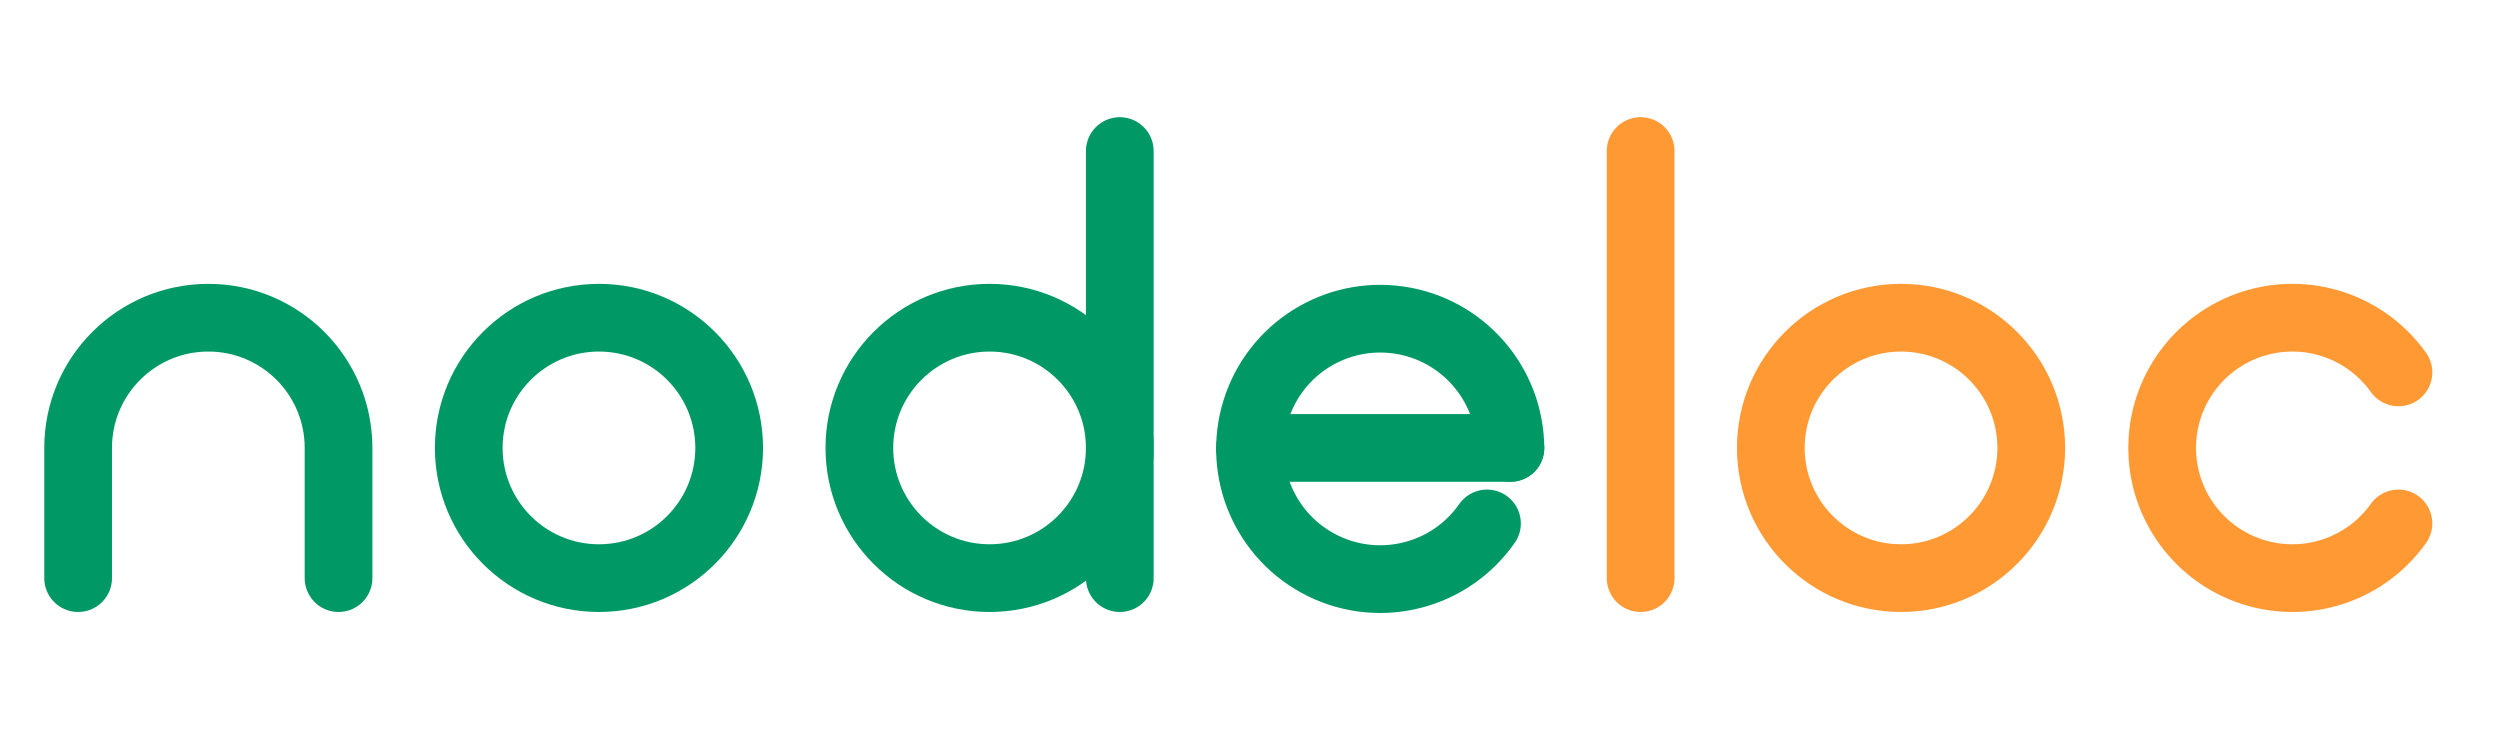
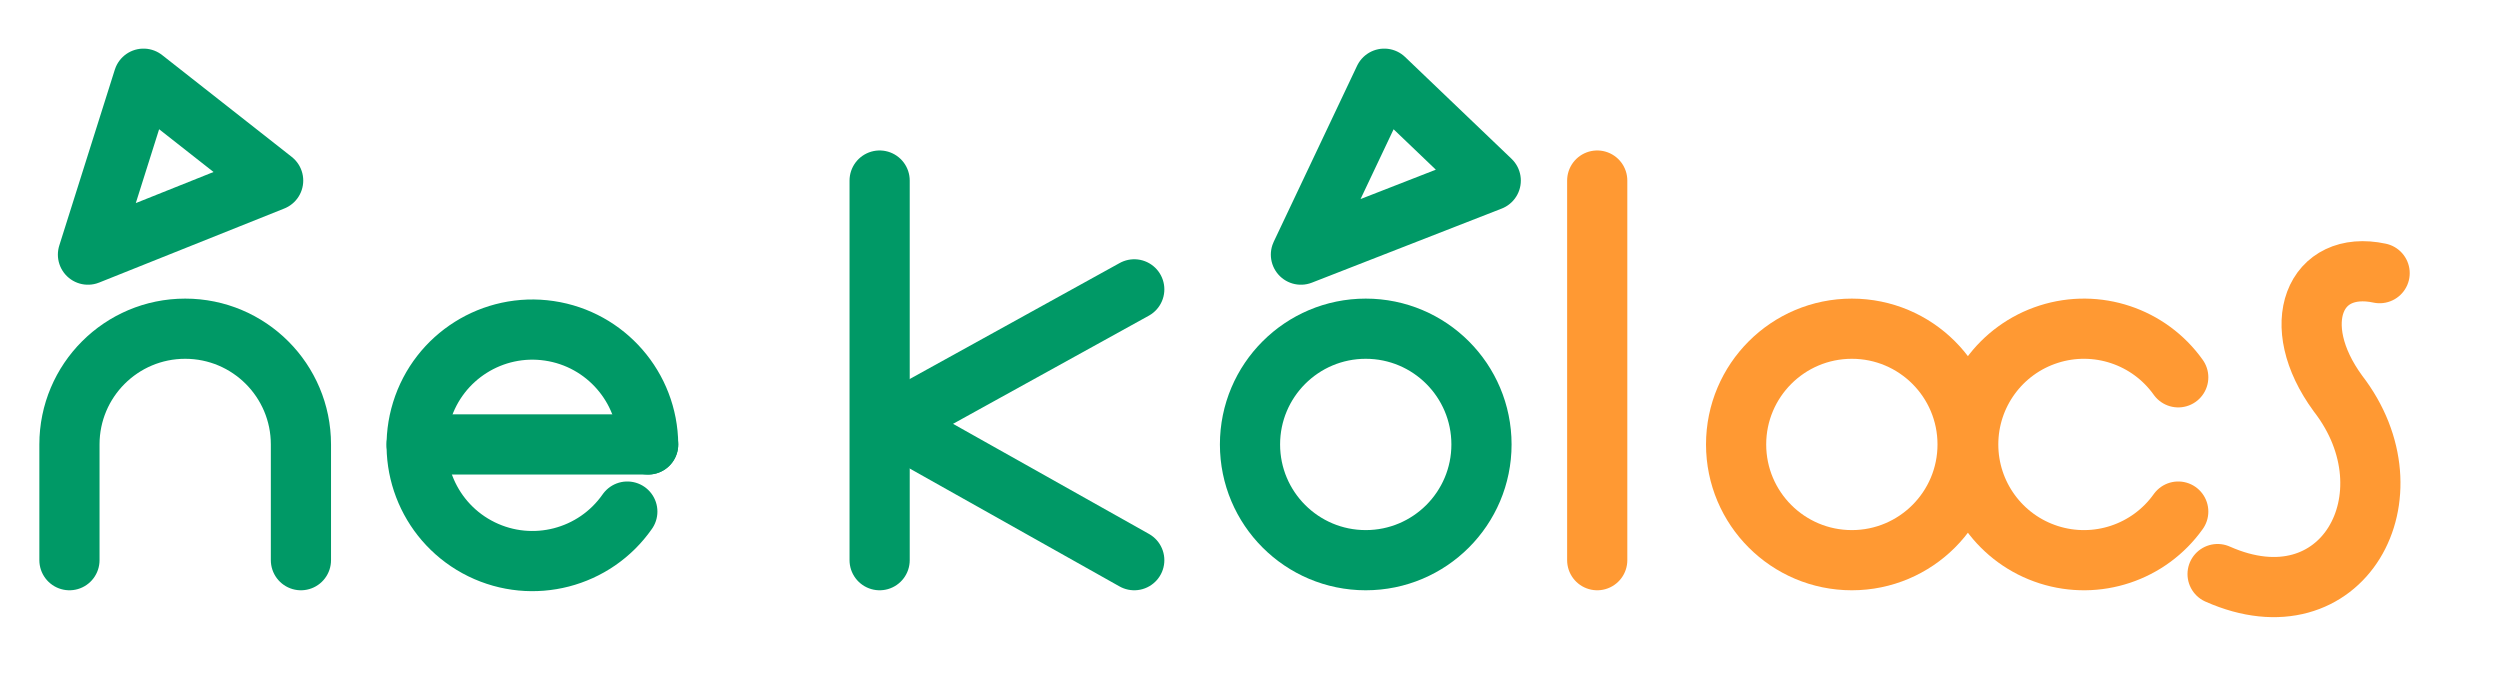
- <svg xmlns="http://www.w3.org/2000/svg" width="960" height="280" viewBox="0 0 960 280" role="img" aria-label="nodeloc">
-   <g transform="translate(30,0)" fill="none" stroke-width="26" stroke-linecap="round" stroke-linejoin="round">
+ <svg xmlns="http://www.w3.org/2000/svg" width="1080" height="300" viewBox="0 0 1080 300">
+   <g fill="none" stroke-width="26" stroke-linecap="round" stroke-linejoin="round">
    <g stroke="#009966">
-       <path d="M0,222 L0,172 A50,50 0 0 1 100,172 L100,222" />
-       <circle cx="200" cy="172" r="50" />
-       <circle cx="350" cy="172" r="50" />
-       <path d="M400,58 L400,222" />
-       <path d="M450,172 L550,172" />
-       <path d="M550,172 A50,50 0 1 0 541,201" />
+       <path d="M38,110 L62,34 L118,78 Z" />
+       <path d="M562,110 L598,34 L644,78 Z" />
+       <path d="M30,242 L30,192 A50,50 0 0 1 130,192 L130,242" />
+       <path d="M180,192 L280,192" />
+       <path d="M280,192 A50,50 0 1 0 271,221" />
+       <path d="M380,78 L380,242" />
+       <path d="M490,125 L385,183 L490,242" />
+       <circle cx="590" cy="192" r="50" />
    </g>
    <g stroke="#FF9933">
-       <path d="M600,58 L600,222" />
-       <circle cx="700" cy="172" r="50" />
-       <path d="M891,143 A50,50 0 1 0 891,201" />
+       <path d="M690,78 L690,242" />
+       <circle cx="800" cy="192" r="50" />
+       <path d="M941,163 A50,50 0 1 0 941,221" />
+       <path d="M958,248 C1012,272 1044,214 1010,170 C988,140 1000,112 1028,118" />
    </g>
  </g>
</svg>
